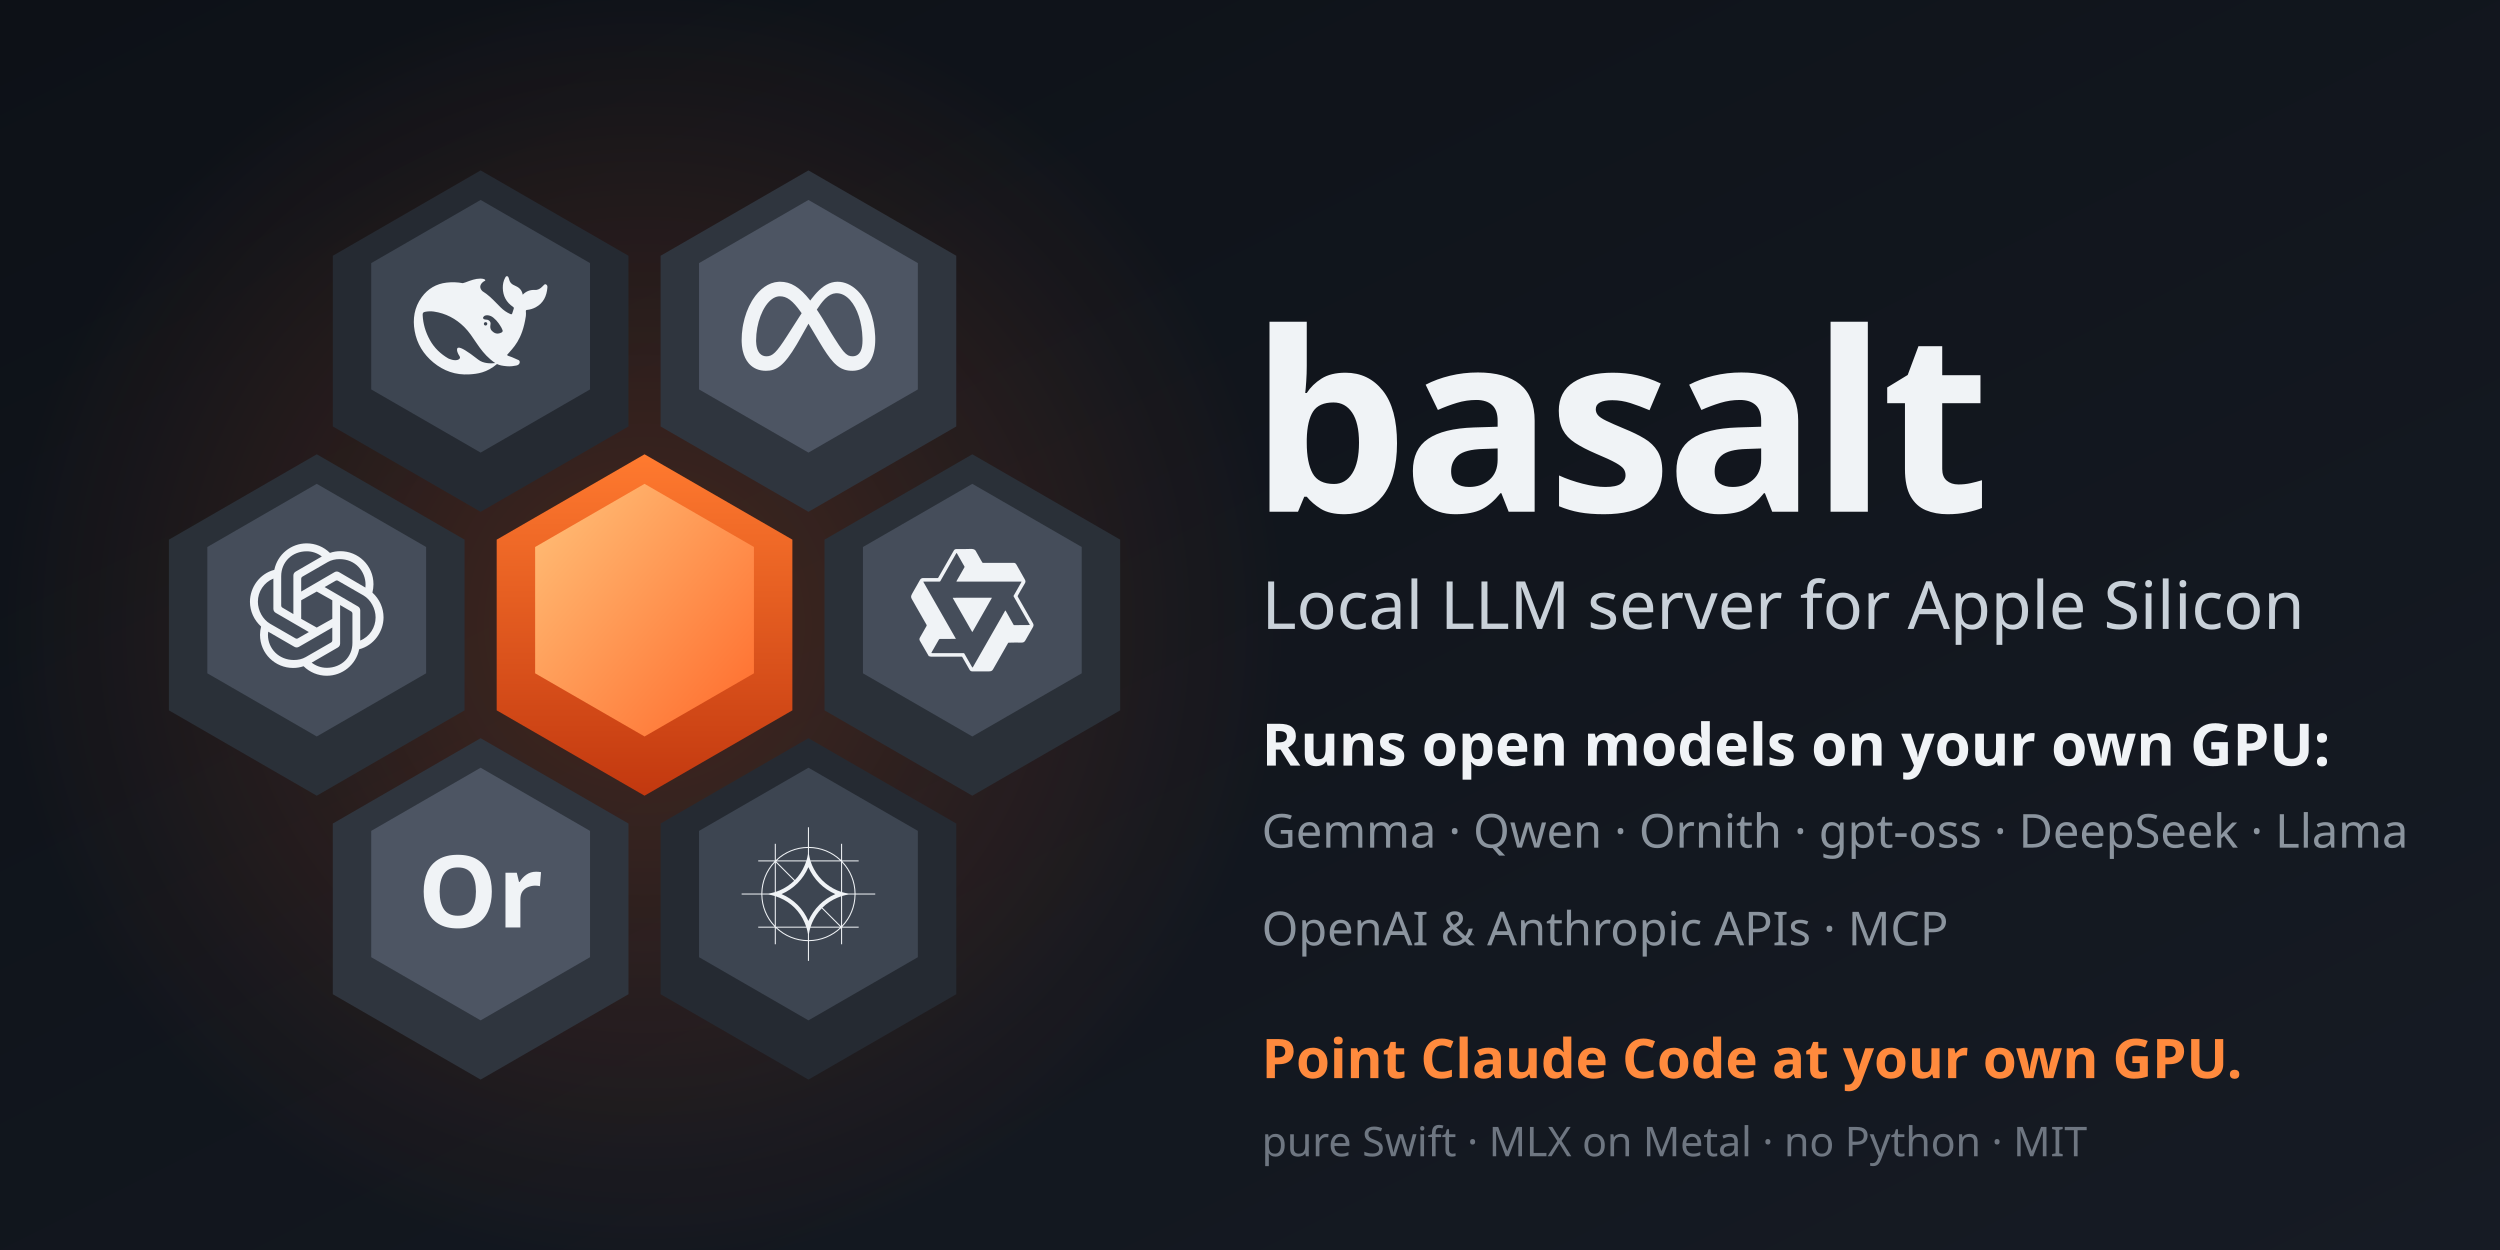
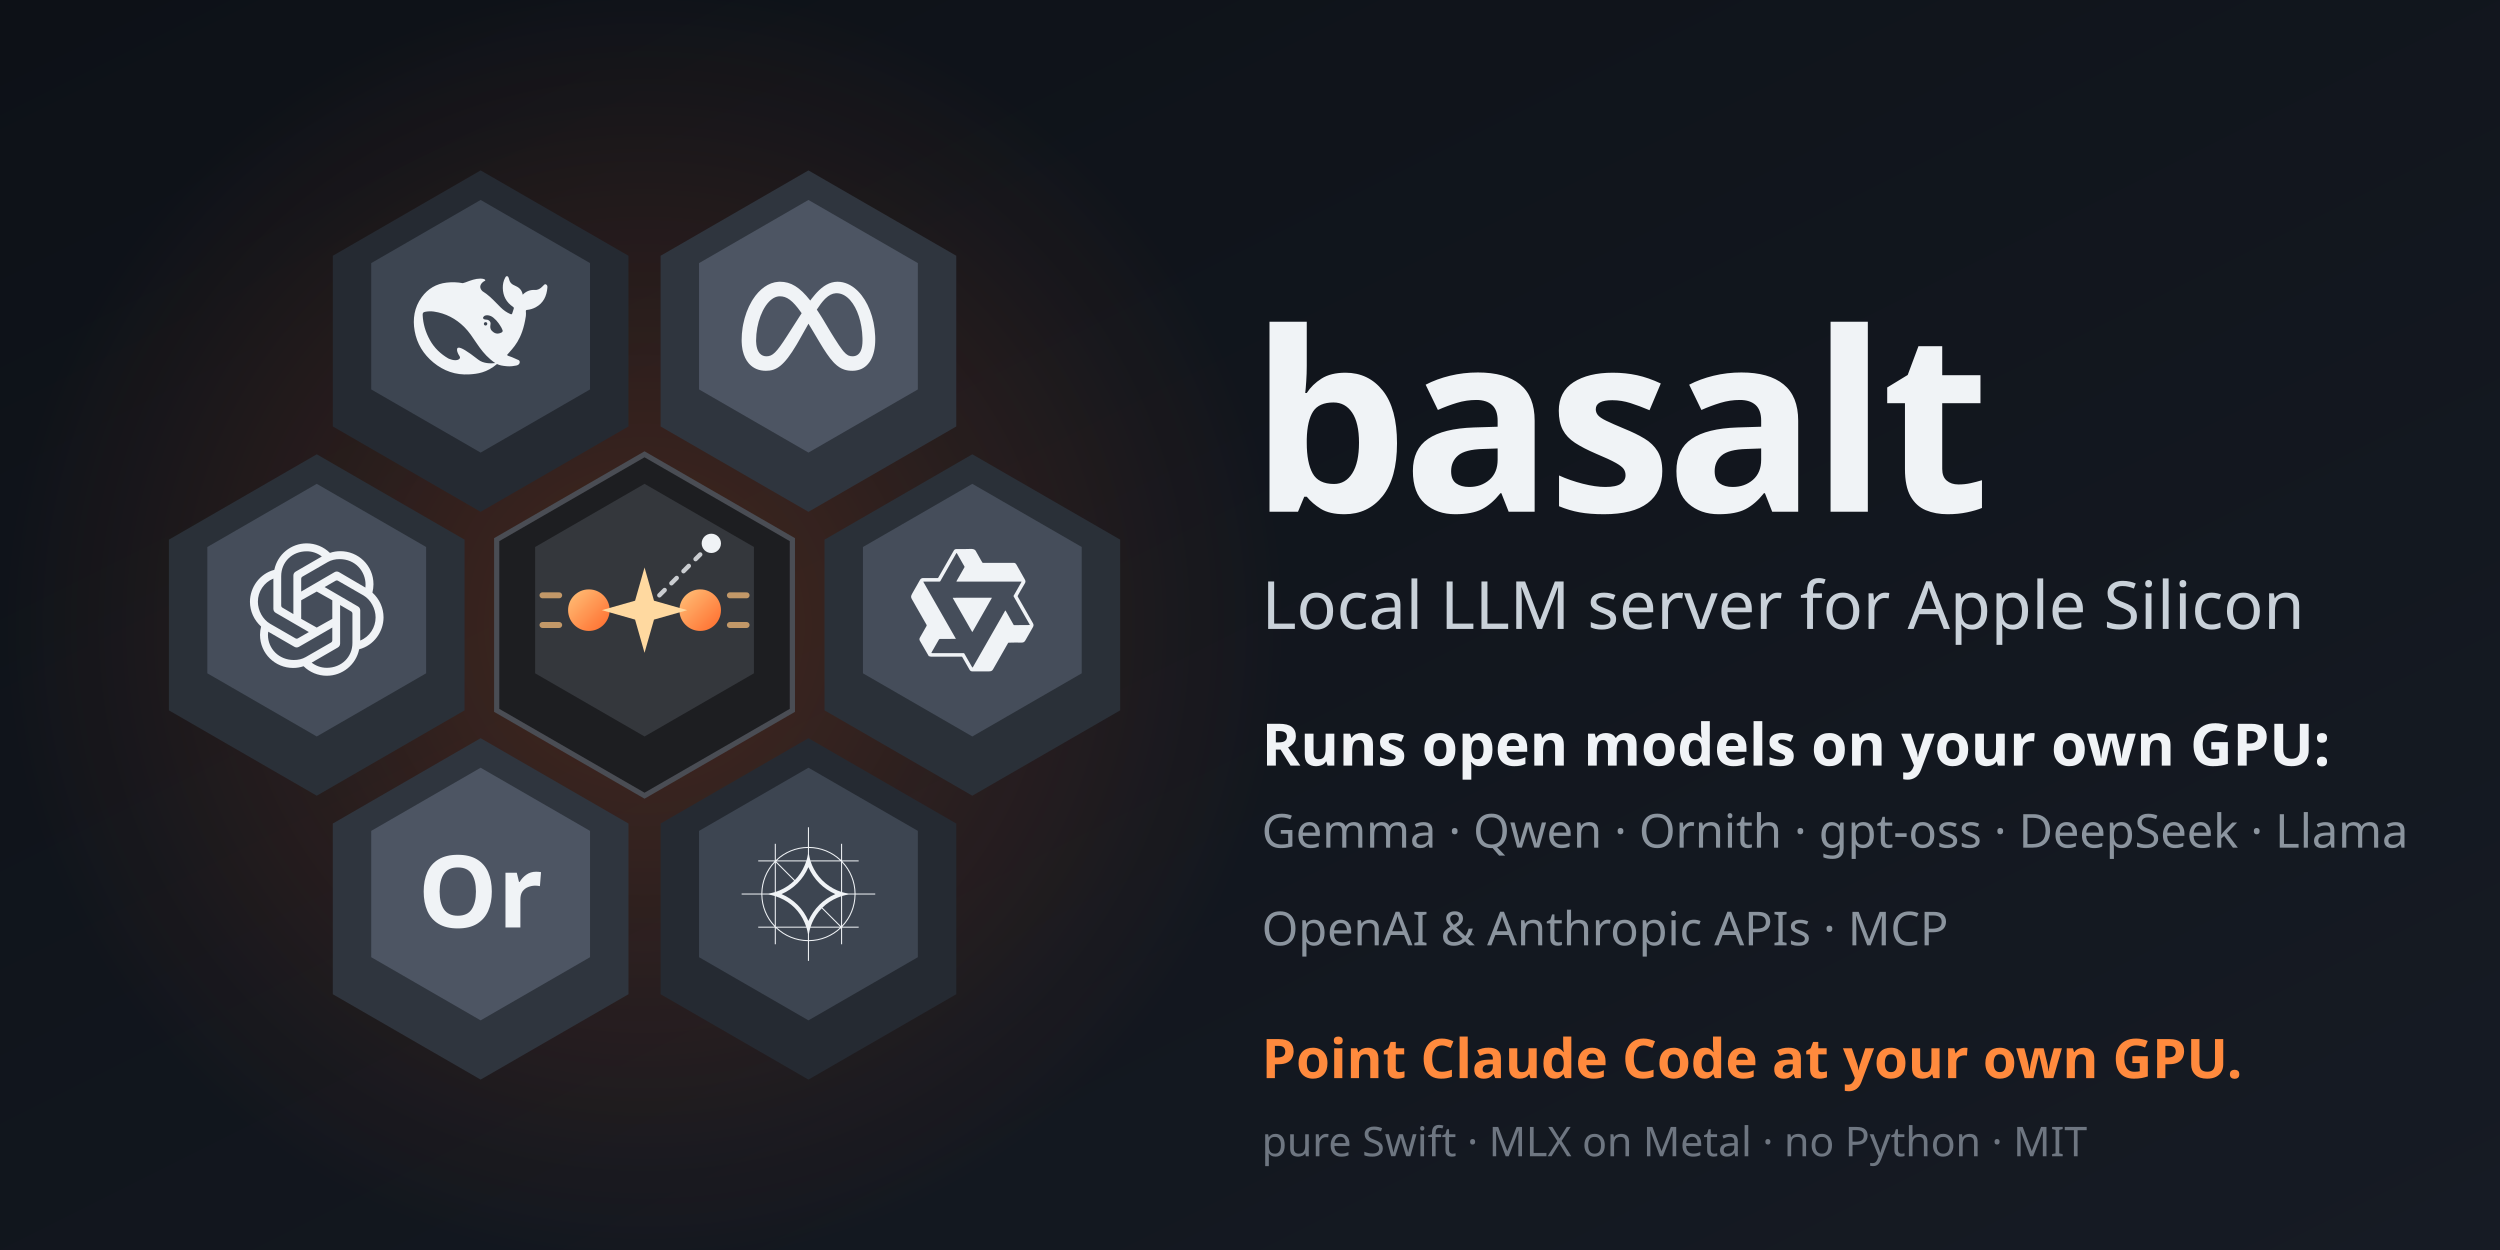
<svg xmlns="http://www.w3.org/2000/svg" viewBox="0 0 1280 640" width="1280" height="640">
  <defs>
    <linearGradient id="hotSide" x1="0" y1="0" x2="0" y2="1">
      <stop offset="0" stop-color="#ff7a2f" />
      <stop offset="1" stop-color="#c2380f" />
    </linearGradient>
    <linearGradient id="hotTop" x1="0" y1="0" x2="1" y2="1">
      <stop offset="0" stop-color="#ffc27a" />
      <stop offset="1" stop-color="#ff6a2b" />
    </linearGradient>
  </defs>
  <defs>
    <linearGradient id="bg" x1="0" y1="0" x2="1" y2="1">
      <stop offset="0" stop-color="#0d1117" />
      <stop offset="1" stop-color="#161b24" />
    </linearGradient>
    <radialGradient id="glow" cx="0.5" cy="0.5" r="0.5">
      <stop offset="0" stop-color="#ff6a2b" stop-opacity="0.22" />
      <stop offset="1" stop-color="#ff6a2b" stop-opacity="0" />
    </radialGradient>
  </defs>
  <rect width="1280" height="640" fill="url(#bg)" />
  <circle cx="330" cy="320" r="330" fill="url(#glow)" />
  <g transform="translate(330 320) scale(1.9)">
-     <polygon points="39.84,23.00 0.00,46.00 -39.84,23.00 -39.84,-23.00 -0.00,-46.00 39.84,-23.00" fill="url(#hotSide)" />
-     <polygon points="29.48,13.02 0.00,30.04 -29.48,13.02 -29.48,-21.02 -0.00,-38.04 29.48,-21.02" fill="url(#hotTop)" />
+     <polygon points="39.84,23.00 0.00,46.00 -39.84,23.00 -39.84,-23.00 -0.00,-46.00 39.84,-23.00" fill="#1d1e21" stroke="#4a4d54" stroke-width="1.4" />
+     <polygon points="29.48,13.02 0.00,30.04 -29.48,13.02 -29.48,-21.02 -0.00,-38.04 29.48,-21.02" fill="#34373c" />
+     <line x1="-23.0" y1="-8.0" x2="-27.5" y2="-8.0" stroke="#ffc27a" stroke-width="1.6" stroke-linecap="round" opacity="0.7" />
+     <line x1="-23.0" y1="0.0" x2="-27.5" y2="0.0" stroke="#ffc27a" stroke-width="1.6" stroke-linecap="round" opacity="0.7" />
+     <circle cx="-15.0" cy="-4.0" r="5.6" fill="url(#hotTop)" />
+     <line x1="23.0" y1="-8.0" x2="27.5" y2="-8.0" stroke="#ffc27a" stroke-width="1.6" stroke-linecap="round" opacity="0.7" />
+     <line x1="23.0" y1="0.0" x2="27.5" y2="0.0" stroke="#ffc27a" stroke-width="1.6" stroke-linecap="round" opacity="0.7" />
+     <circle cx="15.0" cy="-4.0" r="5.6" fill="url(#hotTop)" />
+     <polygon points="0.00,-15.50 2.55,-6.55 11.50,-4.00 2.55,-1.45 0.00,7.50 -2.55,-1.45 -11.50,-4.00 -2.55,-6.55" fill="#ffd9a0" />
+     <line x1="4.0" y1="-8.0" x2="15.0" y2="-19.0" stroke="#f0f3f6" stroke-width="1.2" stroke-dasharray="2 2.6" stroke-linecap="round" opacity="0.8" />
+     <circle cx="18.0" cy="-22.0" r="2.6" fill="#f0f3f6" />
    <polygon points="128.17,23.00 88.33,46.00 48.50,23.00 48.50,-23.00 88.33,-46.00 128.17,-23.00" fill="#2a3038" />
    <polygon points="117.81,13.02 88.33,30.04 58.86,13.02 58.86,-21.02 88.33,-38.04 117.81,-21.02" fill="#454d5a" />
    <g transform="translate(70.33 -22.00) scale(1.5)" fill="#f0f3f6" fill-rule="evenodd">
      <path d="M12.604 1.34c.393.69.784 1.382 1.174 2.075a.18.18 0 00.157.091h5.552c.174 0 .322.11.446.327l1.454 2.57c.19.337.24.478.024.837-.26.43-.513.864-.76 1.3l-.367.658c-.106.196-.223.28-.04.512l2.652 4.637c.172.301.111.494-.043.77-.437.785-.882 1.564-1.335 2.34-.159.272-.352.375-.68.37-.777-.016-1.552-.01-2.327.016a.099.099 0 00-.081.05 575.097 575.097 0 01-2.705 4.74c-.169.293-.38.363-.725.364-.997.003-2.002.004-3.017.002a.537.537 0 01-.465-.271l-1.335-2.323a.09.09 0 00-.083-.049H4.982c-.285.03-.553-.001-.805-.092l-1.603-2.77a.543.543 0 01-.002-.54l1.207-2.12a.198.198 0 000-.197 550.951 550.951 0 01-1.875-3.272l-.79-1.395c-.16-.31-.173-.496.095-.965.465-.813.927-1.625 1.387-2.436.132-.234.304-.334.584-.335a338.3 338.3 0 012.589-.001.124.124 0 00.107-.063l2.806-4.895a.488.488 0 01.422-.246c.524-.001 1.053 0 1.583-.006L11.704 1c.341-.003.724.032.9.34zm-3.432.403a.06.06 0 00-.052.03L6.254 6.788a.157.157 0 01-.135.078H3.253c-.056 0-.07.025-.041.074l5.81 10.156c.025.042.013.062-.034.063l-2.795.015a.218.218 0 00-.2.116l-1.32 2.31c-.044.078-.021.118.068.118l5.716.008c.046 0 .08.02.104.061l1.403 2.454c.046.081.092.082.139 0l5.006-8.76.783-1.382a.055.055 0 01.096 0l1.424 2.53a.122.122 0 00.107.062l2.763-.02a.04.04 0 00.035-.02.041.041 0 000-.04l-2.9-5.086a.108.108 0 010-.113l.293-.507 1.12-1.977c.024-.041.012-.062-.035-.062H9.2c-.059 0-.073-.026-.043-.077l1.434-2.505a.107.107 0 000-.114L9.225 1.774a.06.06 0 00-.053-.031zm6.29 8.02c.046 0 .058.02.034.06l-.832 1.465-2.613 4.585a.056.056 0 01-.05.029.058.058 0 01-.05-.029L8.498 9.841c-.02-.034-.01-.052.028-.054l.216-.012 6.722-.012z" />
    </g>
    <polygon points="84.00,99.50 44.17,122.50 4.33,99.50 4.33,53.50 44.17,30.50 84.00,53.50" fill="#252a32" />
    <polygon points="73.65,89.52 44.17,106.54 14.69,89.52 14.69,55.48 44.17,38.46 73.65,55.48" fill="#3d4551" />
    <g transform="translate(26.17 54.50) scale(1.5)" fill="#f0f3f6" fill-rule="evenodd">
      <path d="M12.34 5.953a8.233 8.233 0 01-.247-1.125V3.72a8.25 8.25 0 015.562 2.232H12.34zm-.69 0c.113-.373.199-.755.257-1.145V3.72a8.25 8.25 0 00-5.562 2.232h5.304zm-5.433.187h5.373a7.98 7.98 0 01-.267.696 8.41 8.41 0 01-1.76 2.65L6.216 6.14zm-.264-.187H2.977v.187h2.915a8.436 8.436 0 00-2.357 5.767H0v.186h3.535a8.436 8.436 0 002.357 5.767H2.977v.186h2.976v2.977h.187v-2.915a8.436 8.436 0 005.767 2.357V24h.186v-3.535a8.436 8.436 0 005.767-2.357v2.915h.186v-2.977h2.977v-.186h-2.915a8.436 8.436 0 002.357-5.767H24v-.186h-3.535a8.436 8.436 0 00-2.357-5.767h2.915v-.187h-2.977V2.977h-.186v2.915a8.436 8.436 0 00-5.767-2.357V0h-.186v3.535A8.436 8.436 0 006.14 5.892V2.977h-.187v2.976zm6.14 14.326a8.25 8.25 0 005.562-2.233H12.34c-.108.367-.19.743-.247 1.126v1.107zm-.186-1.087a8.015 8.015 0 00-.258-1.146H6.345a8.25 8.25 0 005.562 2.233v-1.087zm-8.186-7.285h1.107a8.23 8.23 0 001.125-.247V6.345a8.25 8.25 0 00-2.232 5.562zm1.087.186H3.72a8.25 8.25 0 002.232 5.562v-5.304a8.012 8.012 0 00-1.145-.258zm15.47-.186a8.25 8.25 0 00-2.232-5.562v5.315c.367.108.743.19 1.126.247h1.107zm-1.086.186c-.39.058-.772.144-1.146.258v5.304a8.25 8.25 0 002.233-5.562h-1.087zm-1.332 5.69V12.41a7.97 7.97 0 00-.696.267 8.409 8.409 0 00-2.65 1.76l3.346 3.346zm0-6.18v-5.45l-.012-.013h-5.451c.076.235.162.468.26.696a8.698 8.698 0 001.819 2.688 8.698 8.698 0 002.688 1.82c.228.097.46.183.696.259zM6.14 17.848V12.41c.235.078.468.167.696.267a8.403 8.403 0 012.688 1.799 8.404 8.404 0 011.799 2.688c.1.228.19.46.267.696H6.152l-.012-.012zm0-6.245V6.326l3.29 3.29a8.716 8.716 0 01-2.594 1.728 8.14 8.14 0 01-.696.259zm6.257 6.257h5.277l-3.29-3.29a8.716 8.716 0 00-1.728 2.594 8.135 8.135 0 00-.259.696zm-2.347-7.81a9.435 9.435 0 01-2.88 1.96 9.14 9.14 0 012.88 1.94 9.14 9.14 0 011.94 2.88 9.435 9.435 0 011.96-2.88 9.14 9.14 0 012.88-1.94 9.435 9.435 0 01-2.88-1.96 9.434 9.434 0 01-1.96-2.88 9.14 9.14 0 01-1.94 2.88z" />
    </g>
    <polygon points="-4.33,99.50 -44.17,122.50 -84.00,99.50 -84.00,53.50 -44.17,30.50 -4.33,53.50" fill="#2f353e" />
    <polygon points="-14.69,89.52 -44.17,106.54 -73.65,89.52 -73.65,55.48 -44.17,38.46 -14.69,55.48" fill="#4d5563" />
    <text x="-44.2" y="81.5" text-anchor="middle" font-family="Noto Sans, DejaVu Sans, Helvetica, Arial, sans-serif" font-size="27" font-weight="700" fill="#f0f3f6">Or</text>
    <polygon points="-48.50,23.00 -88.33,46.00 -128.17,23.00 -128.17,-23.00 -88.33,-46.00 -48.50,-23.00" fill="#2a3038" />
    <polygon points="-58.86,13.02 -88.33,30.04 -117.81,13.02 -117.81,-21.02 -88.33,-38.04 -58.86,-21.02" fill="#454d5a" />
    <g transform="translate(-106.33 -22.00) scale(1.5)" fill="#f0f3f6" fill-rule="evenodd">
      <path d="M9.205 8.658v-2.26c0-.19.072-.333.238-.428l4.543-2.616c.619-.357 1.356-.523 2.117-.523 2.854 0 4.662 2.212 4.662 4.566 0 .167 0 .357-.024.547l-4.71-2.759a.797.797 0 00-.856 0l-5.97 3.473zm10.609 8.8V12.06c0-.333-.143-.57-.429-.737l-5.97-3.473 1.95-1.118a.433.433 0 01.476 0l4.543 2.617c1.309.76 2.189 2.378 2.189 3.948 0 1.808-1.07 3.473-2.76 4.163zM7.802 12.703l-1.95-1.142c-.167-.095-.239-.238-.239-.428V5.899c0-2.545 1.95-4.472 4.591-4.472 1 0 1.927.333 2.712.928L8.23 5.067c-.285.166-.428.404-.428.737v6.898zM12 15.128l-2.795-1.57v-3.33L12 8.658l2.795 1.57v3.33L12 15.128zm1.796 7.23c-1 0-1.927-.332-2.712-.927l4.686-2.712c.285-.166.428-.404.428-.737v-6.898l1.974 1.142c.167.095.238.238.238.428v5.233c0 2.545-1.974 4.472-4.614 4.472zm-5.637-5.303l-4.544-2.617c-1.308-.761-2.188-2.378-2.188-3.948A4.482 4.482 0 014.21 6.327v5.423c0 .333.143.571.428.738l5.947 3.449-1.95 1.118a.432.432 0 01-.476 0zm-.262 3.9c-2.688 0-4.662-2.021-4.662-4.519 0-.19.024-.38.047-.57l4.686 2.71c.286.167.571.167.856 0l5.97-3.448v2.26c0 .19-.07.333-.237.428l-4.543 2.616c-.619.357-1.356.523-2.117.523zm5.899 2.83a5.947 5.947 0 005.827-4.756C22.287 18.339 24 15.84 24 13.296c0-1.665-.713-3.282-1.998-4.448.119-.5.19-.999.19-1.498 0-3.401-2.759-5.947-5.946-5.947-.642 0-1.26.095-1.88.31A5.962 5.962 0 0010.205 0a5.947 5.947 0 00-5.827 4.757C1.713 5.447 0 7.945 0 10.49c0 1.666.713 3.283 1.998 4.448-.119.5-.19 1-.19 1.499 0 3.401 2.759 5.946 5.946 5.946.642 0 1.26-.095 1.88-.309a5.96 5.96 0 004.162 1.713z" />
    </g>
    <polygon points="-4.33,-53.50 -44.17,-30.50 -84.00,-53.50 -84.00,-99.50 -44.17,-122.50 -4.33,-99.50" fill="#252a32" />
    <polygon points="-14.69,-63.48 -44.17,-46.46 -73.65,-63.48 -73.65,-97.52 -44.17,-114.54 -14.69,-97.52" fill="#3d4551" />
    <g transform="translate(-62.17 -98.50) scale(1.5)" fill="#f0f3f6" fill-rule="evenodd">
      <path d="M23.748 4.482c-.254-.124-.364.113-.512.234-.051.039-.094.09-.137.136-.372.397-.806.657-1.373.626-.829-.046-1.537.214-2.163.848-.133-.782-.575-1.248-1.247-1.548-.352-.156-.708-.311-.955-.65-.172-.241-.219-.51-.305-.774-.055-.16-.11-.323-.293-.35-.2-.031-.278.136-.356.276-.313.572-.434 1.202-.422 1.84.027 1.436.633 2.58 1.838 3.393.137.093.172.187.129.323-.082.28-.18.552-.266.833-.055.179-.137.217-.329.14a5.526 5.526 0 01-1.736-1.18c-.857-.828-1.631-1.742-2.597-2.458a11.365 11.365 0 00-.689-.471c-.985-.957.13-1.743.388-1.836.27-.098.093-.432-.779-.428-.872.004-1.67.295-2.687.684a3.055 3.055 0 01-.465.137 9.597 9.597 0 00-2.883-.102c-1.885.21-3.39 1.102-4.497 2.623C.082 8.606-.231 10.684.152 12.85c.403 2.284 1.569 4.175 3.36 5.653 1.858 1.533 3.997 2.284 6.438 2.14 1.482-.085 3.133-.284 4.994-1.86.47.234.962.327 1.78.397.63.059 1.236-.03 1.705-.128.735-.156.684-.837.419-.961-2.155-1.004-1.682-.595-2.113-.926 1.096-1.296 2.746-2.642 3.392-7.003.05-.347.007-.565 0-.845-.004-.17.035-.237.23-.256a4.173 4.173 0 001.545-.475c1.396-.763 1.96-2.015 2.093-3.517.02-.23-.004-.467-.247-.588zM11.581 18c-2.089-1.642-3.102-2.183-3.52-2.16-.392.024-.321.471-.235.763.09.288.207.486.371.739.114.167.192.416-.113.603-.673.416-1.842-.14-1.897-.167-1.361-.802-2.5-1.86-3.301-3.307-.774-1.393-1.224-2.887-1.298-4.482-.02-.386.093-.522.477-.592a4.696 4.696 0 011.529-.039c2.132.312 3.946 1.265 5.468 2.774.868.86 1.525 1.887 2.202 2.891.72 1.066 1.494 2.082 2.48 2.914.348.292.625.514.891.677-.802.09-2.14.11-3.054-.614zm1-6.44a.306.306 0 01.415-.287.302.302 0 01.2.288.306.306 0 01-.31.307.303.303 0 01-.304-.308zm3.11 1.596c-.2.081-.399.151-.59.16a1.245 1.245 0 01-.798-.254c-.274-.23-.47-.358-.552-.758a1.73 1.73 0 01.016-.588c.07-.327-.008-.537-.239-.727-.187-.156-.426-.199-.688-.199a.559.559 0 01-.254-.078c-.11-.054-.2-.19-.114-.358.028-.054.16-.186.192-.21.356-.202.767-.136 1.146.016.352.144.618.408 1.001.782.391.451.462.576.685.914.176.265.336.537.445.848.067.195-.019.354-.25.452z" />
    </g>
    <polygon points="84.00,-53.50 44.17,-30.50 4.33,-53.50 4.33,-99.50 44.17,-122.50 84.00,-99.50" fill="#2f353e" />
    <polygon points="73.65,-63.48 44.17,-46.46 14.69,-63.48 14.69,-97.52 44.17,-114.54 73.65,-97.52" fill="#4d5563" />
    <g transform="translate(26.17 -98.50) scale(1.5)" fill="#f0f3f6" fill-rule="evenodd">
      <path d="M6.897 4c1.915 0 3.516.932 5.43 3.376l.282-.373c.19-.246.383-.484.58-.71l.313-.35C14.588 4.788 15.792 4 17.225 4c1.273 0 2.469.557 3.491 1.516l.218.213c1.73 1.765 2.917 4.71 3.053 8.026l.011.392.002.25c0 1.501-.28 2.759-.818 3.7l-.14.23-.108.153c-.301.42-.664.758-1.086 1.009l-.265.142-.087.04a3.493 3.493 0 01-.302.118 4.117 4.117 0 01-1.33.208c-.524 0-.996-.067-1.438-.215-.614-.204-1.163-.56-1.726-1.116l-.227-.235c-.753-.812-1.534-1.976-2.493-3.586l-1.43-2.41-.544-.895-1.766 3.13-.343.592C7.597 19.156 6.227 20 4.356 20c-1.21 0-2.205-.42-2.936-1.182l-.168-.184c-.484-.573-.837-1.311-1.043-2.189l-.067-.32a8.69 8.69 0 01-.136-1.288L0 14.468c.002-.745.06-1.49.174-2.23l.1-.573c.298-1.53.828-2.958 1.536-4.157l.209-.34c1.177-1.83 2.789-3.053 4.615-3.16L6.897 4zm-.033 2.615l-.201.01c-.83.083-1.606.673-2.252 1.577l-.138.199-.01.018c-.67 1.017-1.185 2.378-1.456 3.845l-.004.022a12.591 12.591 0 00-.207 2.254l.002.188c.004.18.017.36.04.54l.043.291c.092.503.257.908.486 1.208l.117.137c.303.323.698.492 1.17.492 1.1 0 1.796-.676 3.696-3.641l2.175-3.4.454-.701-.139-.198C9.11 7.3 8.084 6.616 6.864 6.616zm10.196-.552l-.176.007c-.635.048-1.223.359-1.82.933l-.196.198c-.439.462-.887 1.064-1.367 1.807l.266.398c.18.274.362.56.55.858l.293.475 1.396 2.335.695 1.114c.583.926 1.03 1.6 1.408 2.082l.213.262c.282.326.529.54.777.673l.102.05c.227.1.457.138.718.138.176.002.35-.023.518-.073.338-.104.61-.32.813-.637l.095-.163.077-.162c.194-.459.29-1.06.29-1.785l-.006-.449c-.08-2.871-.938-5.372-2.2-6.798l-.176-.189c-.67-.683-1.444-1.074-2.27-1.074z" />
    </g>
  </g>
  <g font-family="Noto Sans, DejaVu Sans, Helvetica, Arial, sans-serif" fill="#f0f3f6">
    <text x="640" y="262" font-size="128" font-weight="700" letter-spacing="-3">basalt</text>
    <text x="646" y="322" font-size="34" fill="#c9d1d9">Local LLM server for Apple Silicon</text>
    <text x="646" y="392" font-size="30" fill="#f0f3f6" font-weight="600">Runs open models on your own GPU:</text>
    <text x="646" y="434" font-size="24" fill="#8b949e">Gemma · Qwen · Ornith · gpt-oss · DeepSeek · Llama</text>
    <text x="646" y="484" font-size="24" fill="#8b949e">OpenAI &amp; Anthropic APIs · MCP</text>
    <text x="646" y="552" font-size="28" fill="#ff8a3d" font-weight="600">Point Claude Code at your own GPU.</text>
    <text x="646" y="592" font-size="21" fill="#6e7681">pure Swift · MLX on Metal · no Python · MIT</text>
  </g>
</svg>
